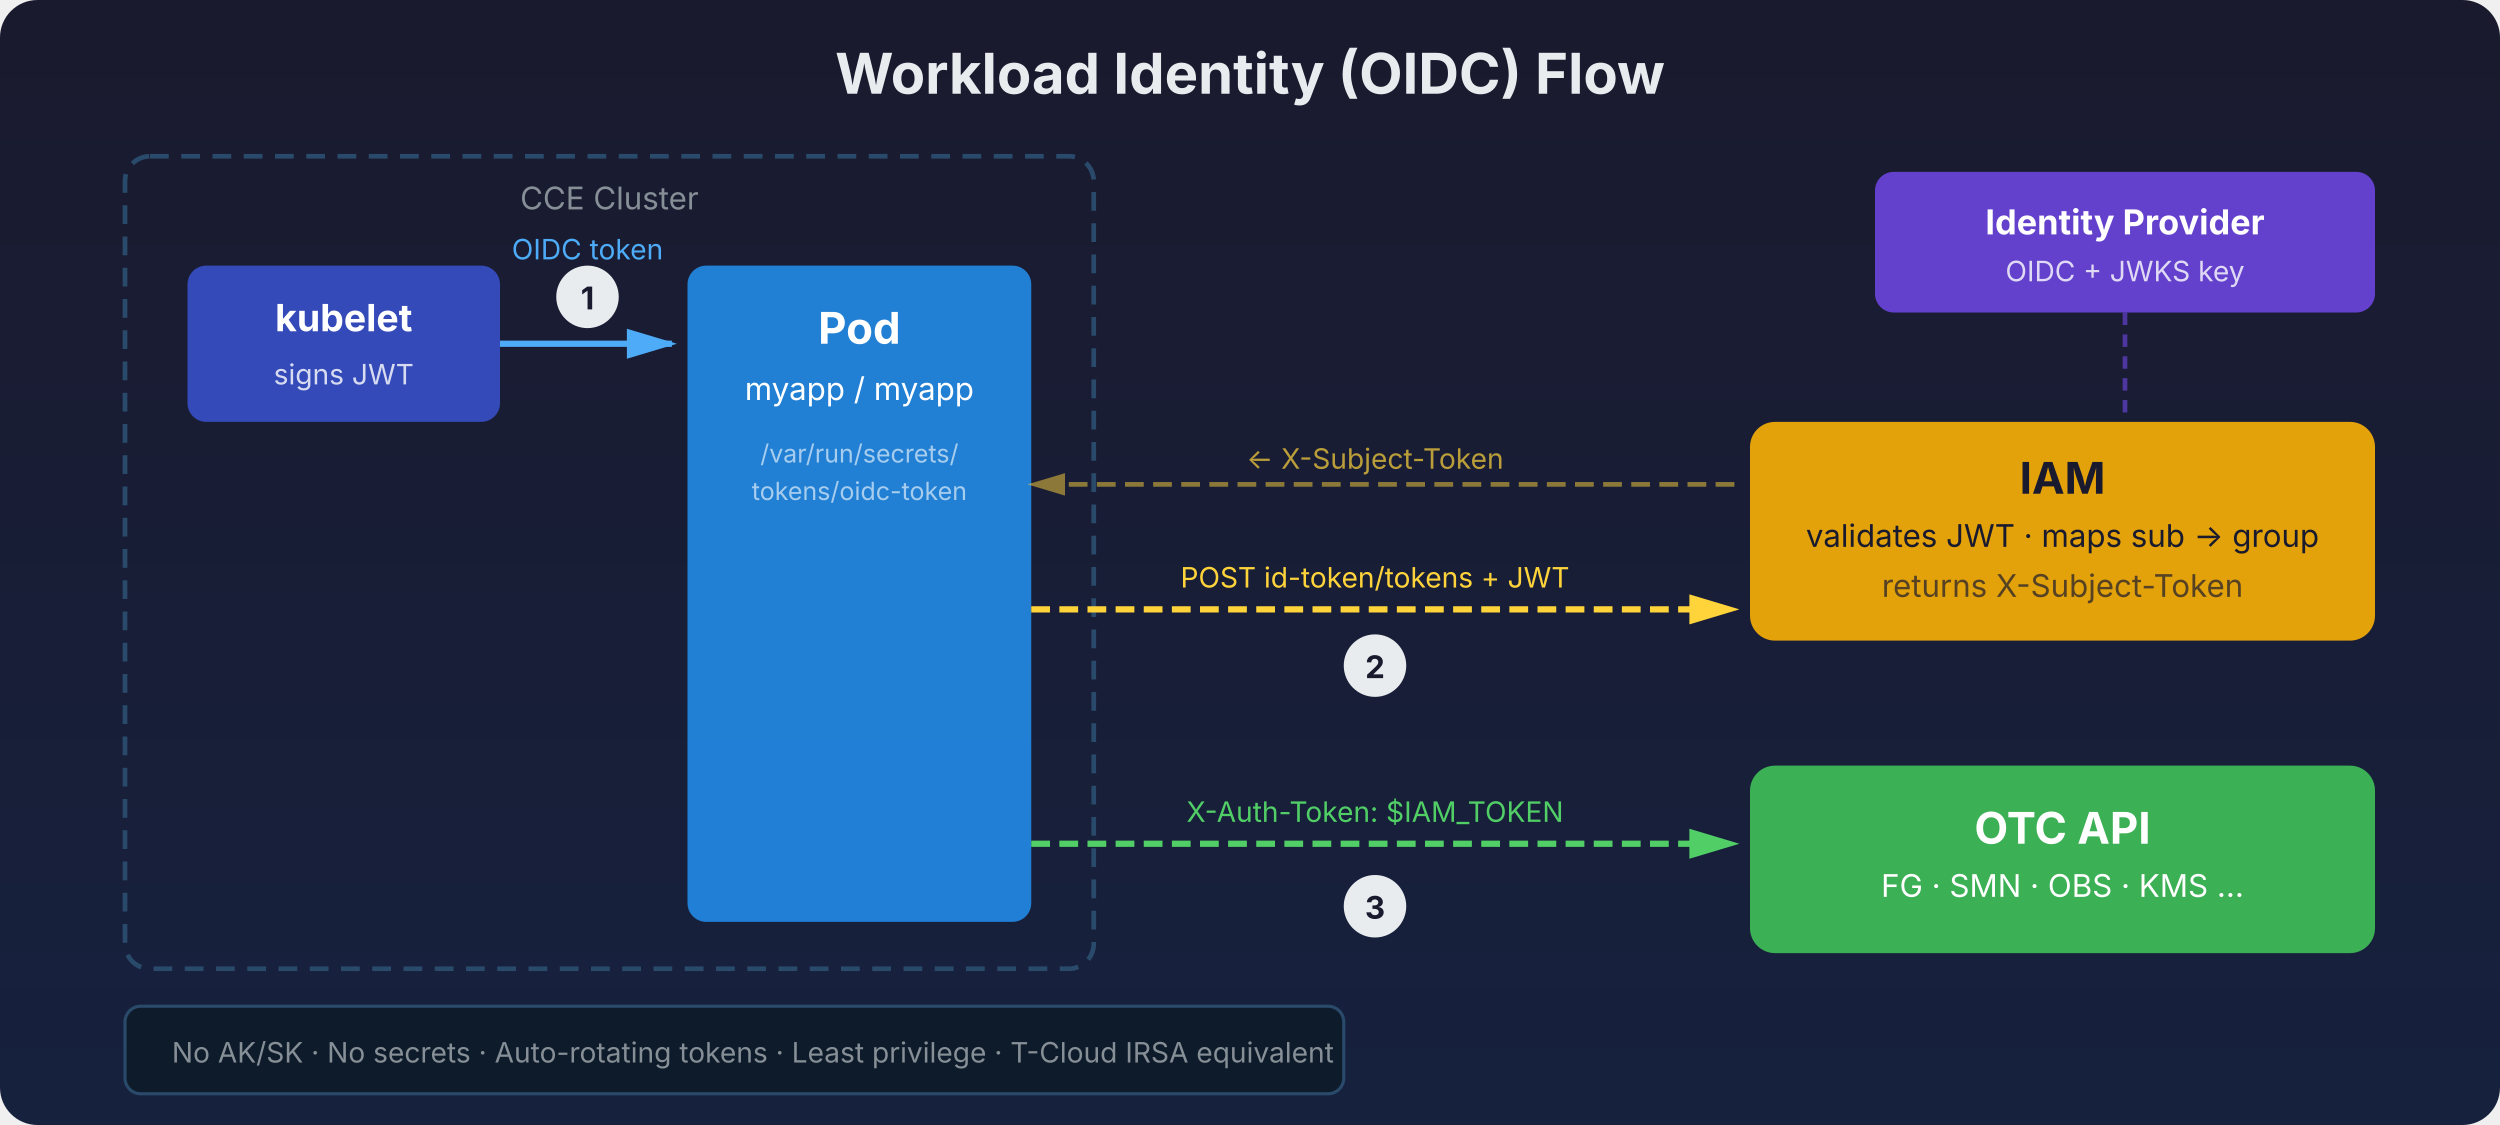
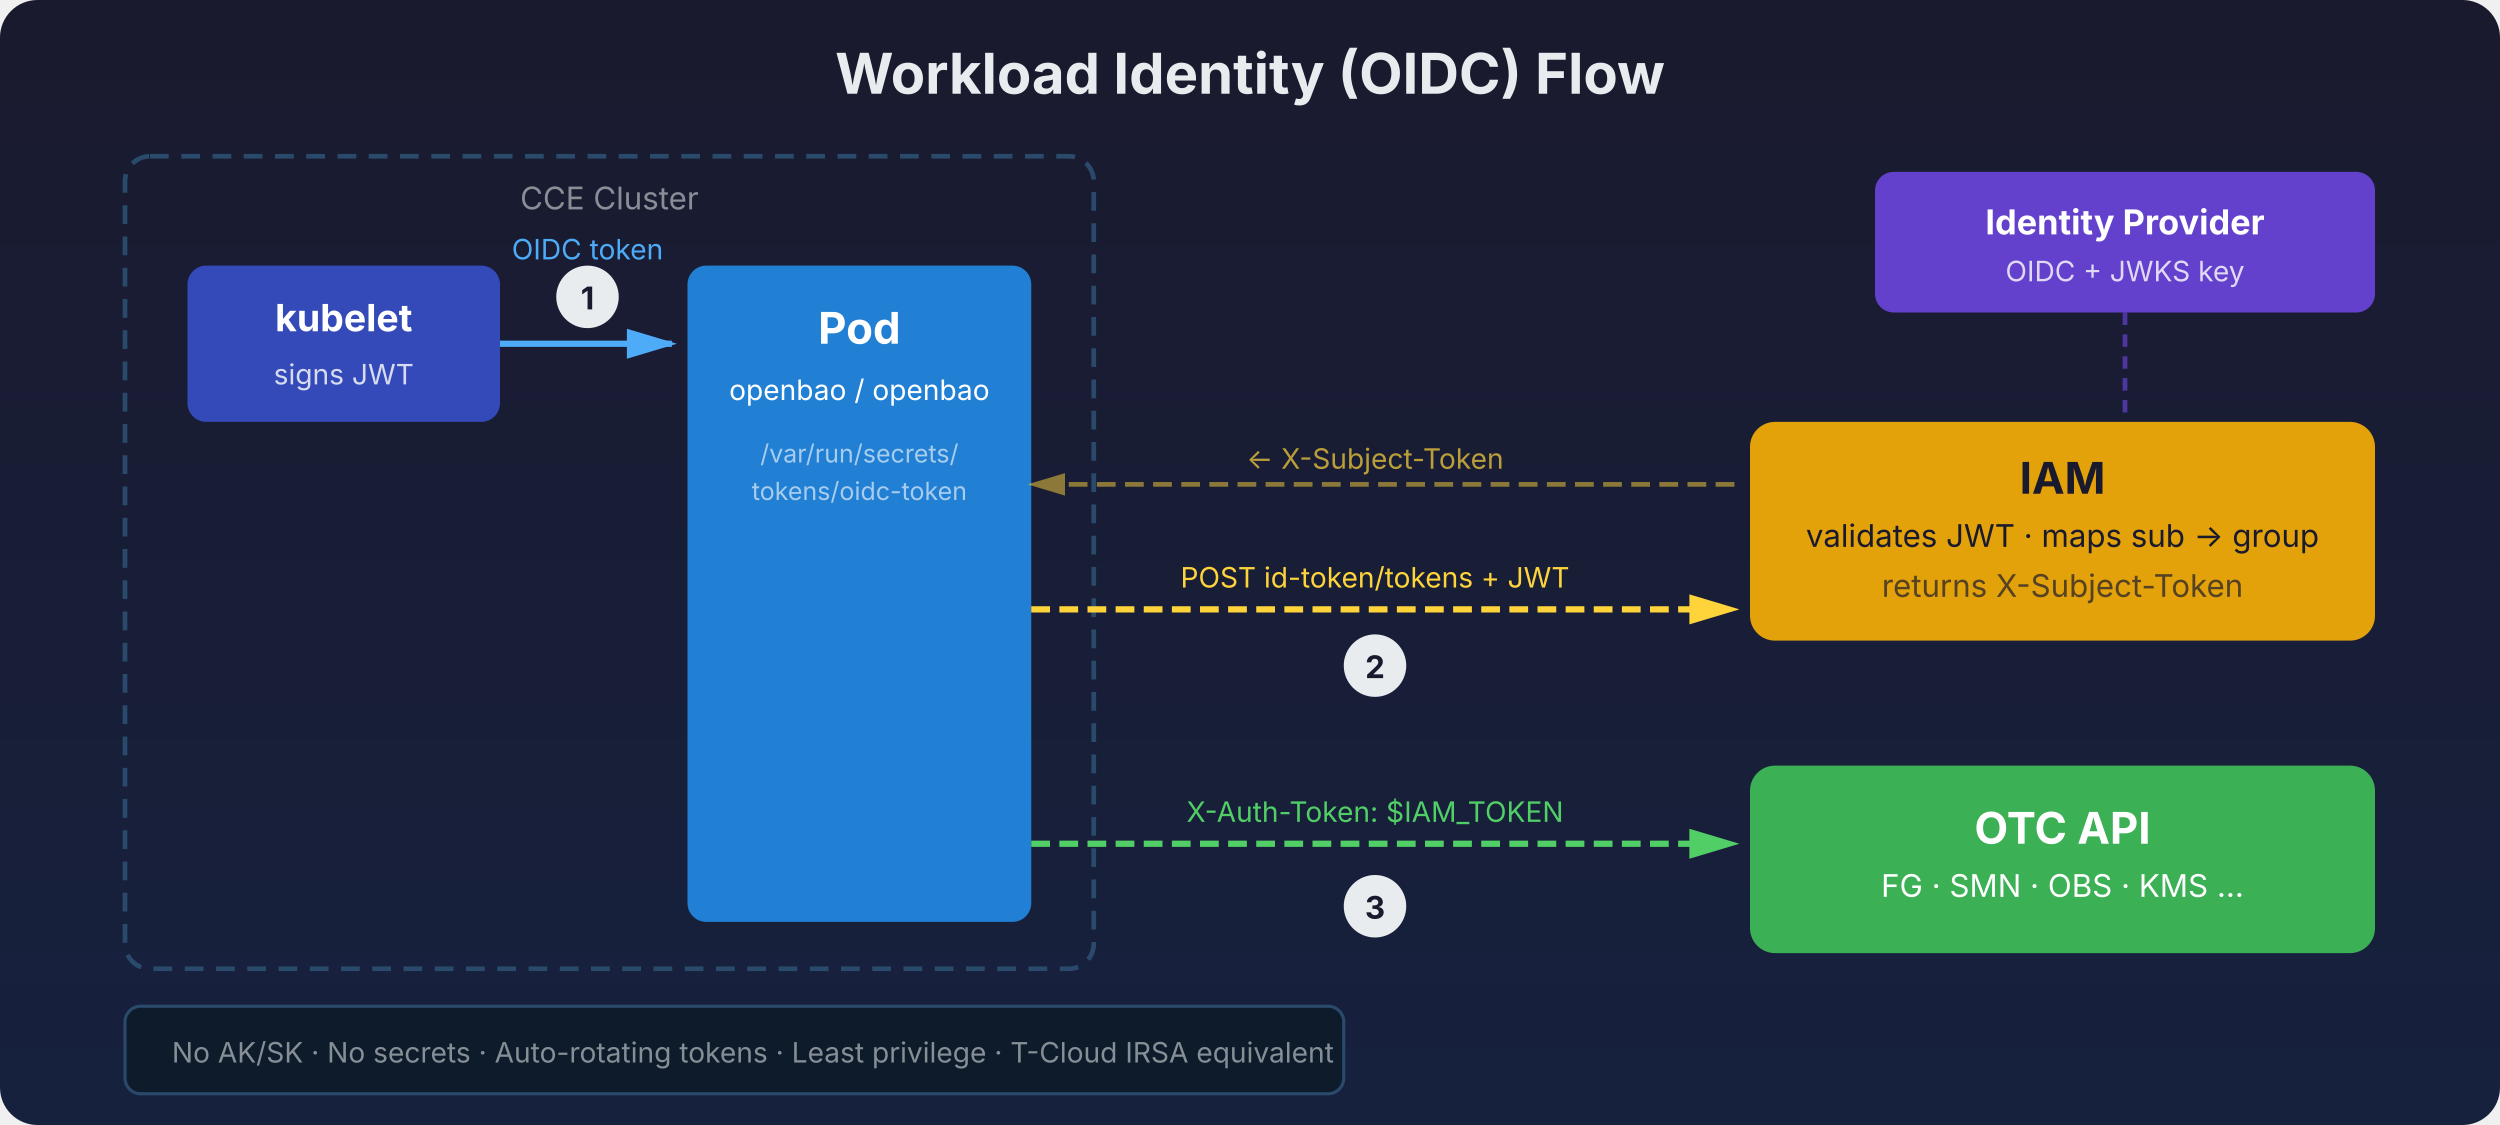
<svg xmlns="http://www.w3.org/2000/svg" viewBox="0 0 800 360" font-family="Inter, -apple-system, sans-serif">
  <defs>
    <linearGradient id="bg" x1="0" y1="0" x2="0" y2="1">
      <stop offset="0%" stop-color="#1a1a2e" />
      <stop offset="100%" stop-color="#16213e" />
    </linearGradient>
    <marker id="a1" viewBox="0 0 10 6" refX="9" refY="3" markerWidth="8" markerHeight="5" orient="auto">
      <path d="M0,0 L10,3 L0,6" fill="#4dabf7" />
    </marker>
    <marker id="a2" viewBox="0 0 10 6" refX="9" refY="3" markerWidth="8" markerHeight="5" orient="auto">
      <path d="M0,0 L10,3 L0,6" fill="#ffd43b" />
    </marker>
    <marker id="a3" viewBox="0 0 10 6" refX="9" refY="3" markerWidth="8" markerHeight="5" orient="auto">
      <path d="M0,0 L10,3 L0,6" fill="#51cf66" />
    </marker>
  </defs>
  <rect width="800" height="360" fill="url(#bg)" rx="12" />
  <text x="400" y="30" fill="#e9ecef" font-size="18" font-weight="700" text-anchor="middle">Workload Identity (OIDC) Flow</text>
  <rect x="40" y="50" width="310" height="260" rx="8" fill="none" stroke="#2a4a6b" stroke-width="1.5" stroke-dasharray="6,4" />
  <text x="195" y="67" fill="#868e96" font-size="10" text-anchor="middle">CCE Cluster</text>
  <rect x="60" y="85" width="100" height="50" rx="6" fill="#364fc7" opacity="0.9" />
  <text x="110" y="106" fill="#fff" font-size="12" font-weight="700" text-anchor="middle">kubelet</text>
  <text x="110" y="123" fill="#fff" font-size="9" text-anchor="middle" opacity="0.8">signs JWT</text>
  <rect x="220" y="85" width="110" height="210" rx="6" fill="#228be6" opacity="0.9" />
  <text x="275" y="110" fill="#fff" font-size="14" font-weight="700" text-anchor="middle">Pod</text>
-   <text x="275" y="128" fill="#fff" font-size="10" text-anchor="middle">myapp / myapp</text>
+   <text x="275" y="128" fill="#fff" font-size="9" text-anchor="middle">openbao / openbao</text>
  <text x="275" y="148" fill="#fff" font-size="8" text-anchor="middle" opacity="0.6">/var/run/secrets/</text>
  <text x="275" y="160" fill="#fff" font-size="8" text-anchor="middle" opacity="0.6">tokens/oidc-token</text>
  <line x1="160" y1="110" x2="215" y2="110" stroke="#4dabf7" stroke-width="2" marker-end="url(#a1)" />
  <circle cx="188" cy="95" r="10" fill="#e9ecef" />
  <text x="188" y="99" fill="#1a1a2e" font-size="10" font-weight="700" text-anchor="middle">1</text>
  <text x="188" y="83" fill="#4dabf7" font-size="9" text-anchor="middle">OIDC token</text>
  <rect x="600" y="55" width="160" height="45" rx="6" fill="#7048e8" opacity="0.85" />
  <text x="680" y="75" fill="#fff" font-size="11" font-weight="700" text-anchor="middle">Identity Provider</text>
  <text x="680" y="90" fill="#fff" font-size="9" text-anchor="middle" opacity="0.8">OIDC + JWKS key</text>
  <rect x="560" y="135" width="200" height="70" rx="8" fill="#fab005" opacity="0.9" />
  <text x="660" y="158" fill="#1a1a2e" font-size="14" font-weight="700" text-anchor="middle">IAM</text>
  <text x="660" y="175" fill="#1a1a2e" font-size="10" text-anchor="middle">validates JWT · maps sub → group</text>
  <text x="660" y="191" fill="#1a1a2e" font-size="10" text-anchor="middle" opacity="0.7">returns X-Subject-Token</text>
  <line x1="680" y1="100" x2="680" y2="135" stroke="#7048e8" stroke-width="1.5" stroke-dasharray="4,3" opacity="0.6" />
  <line x1="330" y1="195" x2="555" y2="195" stroke="#ffd43b" stroke-width="2" marker-end="url(#a2)" stroke-dasharray="6,3" />
  <text x="440" y="188" fill="#ffd43b" font-size="9" text-anchor="middle">POST id-token/tokens + JWT</text>
  <line x1="555" y1="155" x2="330" y2="155" stroke="#ffd43b" stroke-width="1.5" marker-end="url(#a2)" stroke-dasharray="6,3" opacity="0.5" />
  <text x="440" y="150" fill="#ffd43b" font-size="9" text-anchor="middle" opacity="0.7">← X-Subject-Token</text>
  <circle cx="440" cy="213" r="10" fill="#e9ecef" />
  <text x="440" y="217" fill="#1a1a2e" font-size="10" font-weight="700" text-anchor="middle">2</text>
  <rect x="560" y="245" width="200" height="60" rx="8" fill="#40c057" opacity="0.9" />
  <text x="660" y="270" fill="#fff" font-size="14" font-weight="700" text-anchor="middle">OTC API</text>
  <text x="660" y="287" fill="#fff" font-size="10" text-anchor="middle">FG · SMN · OBS · KMS …</text>
  <line x1="330" y1="270" x2="555" y2="270" stroke="#51cf66" stroke-width="2" marker-end="url(#a3)" stroke-dasharray="6,3" />
  <text x="440" y="263" fill="#51cf66" font-size="9" text-anchor="middle">X-Auth-Token: $IAM_TOKEN</text>
  <circle cx="440" cy="290" r="10" fill="#e9ecef" />
  <text x="440" y="294" fill="#1a1a2e" font-size="10" font-weight="700" text-anchor="middle">3</text>
  <rect x="40" y="322" width="390" height="28" rx="5" fill="#0d1b2a" stroke="#2a4a6b" stroke-width="1" />
  <text x="55" y="340" fill="#868e96" font-size="9">No AK/SK · No secrets · Auto-rotating tokens · Least privilege · T-Cloud IRSA equivalent</text>
</svg>
